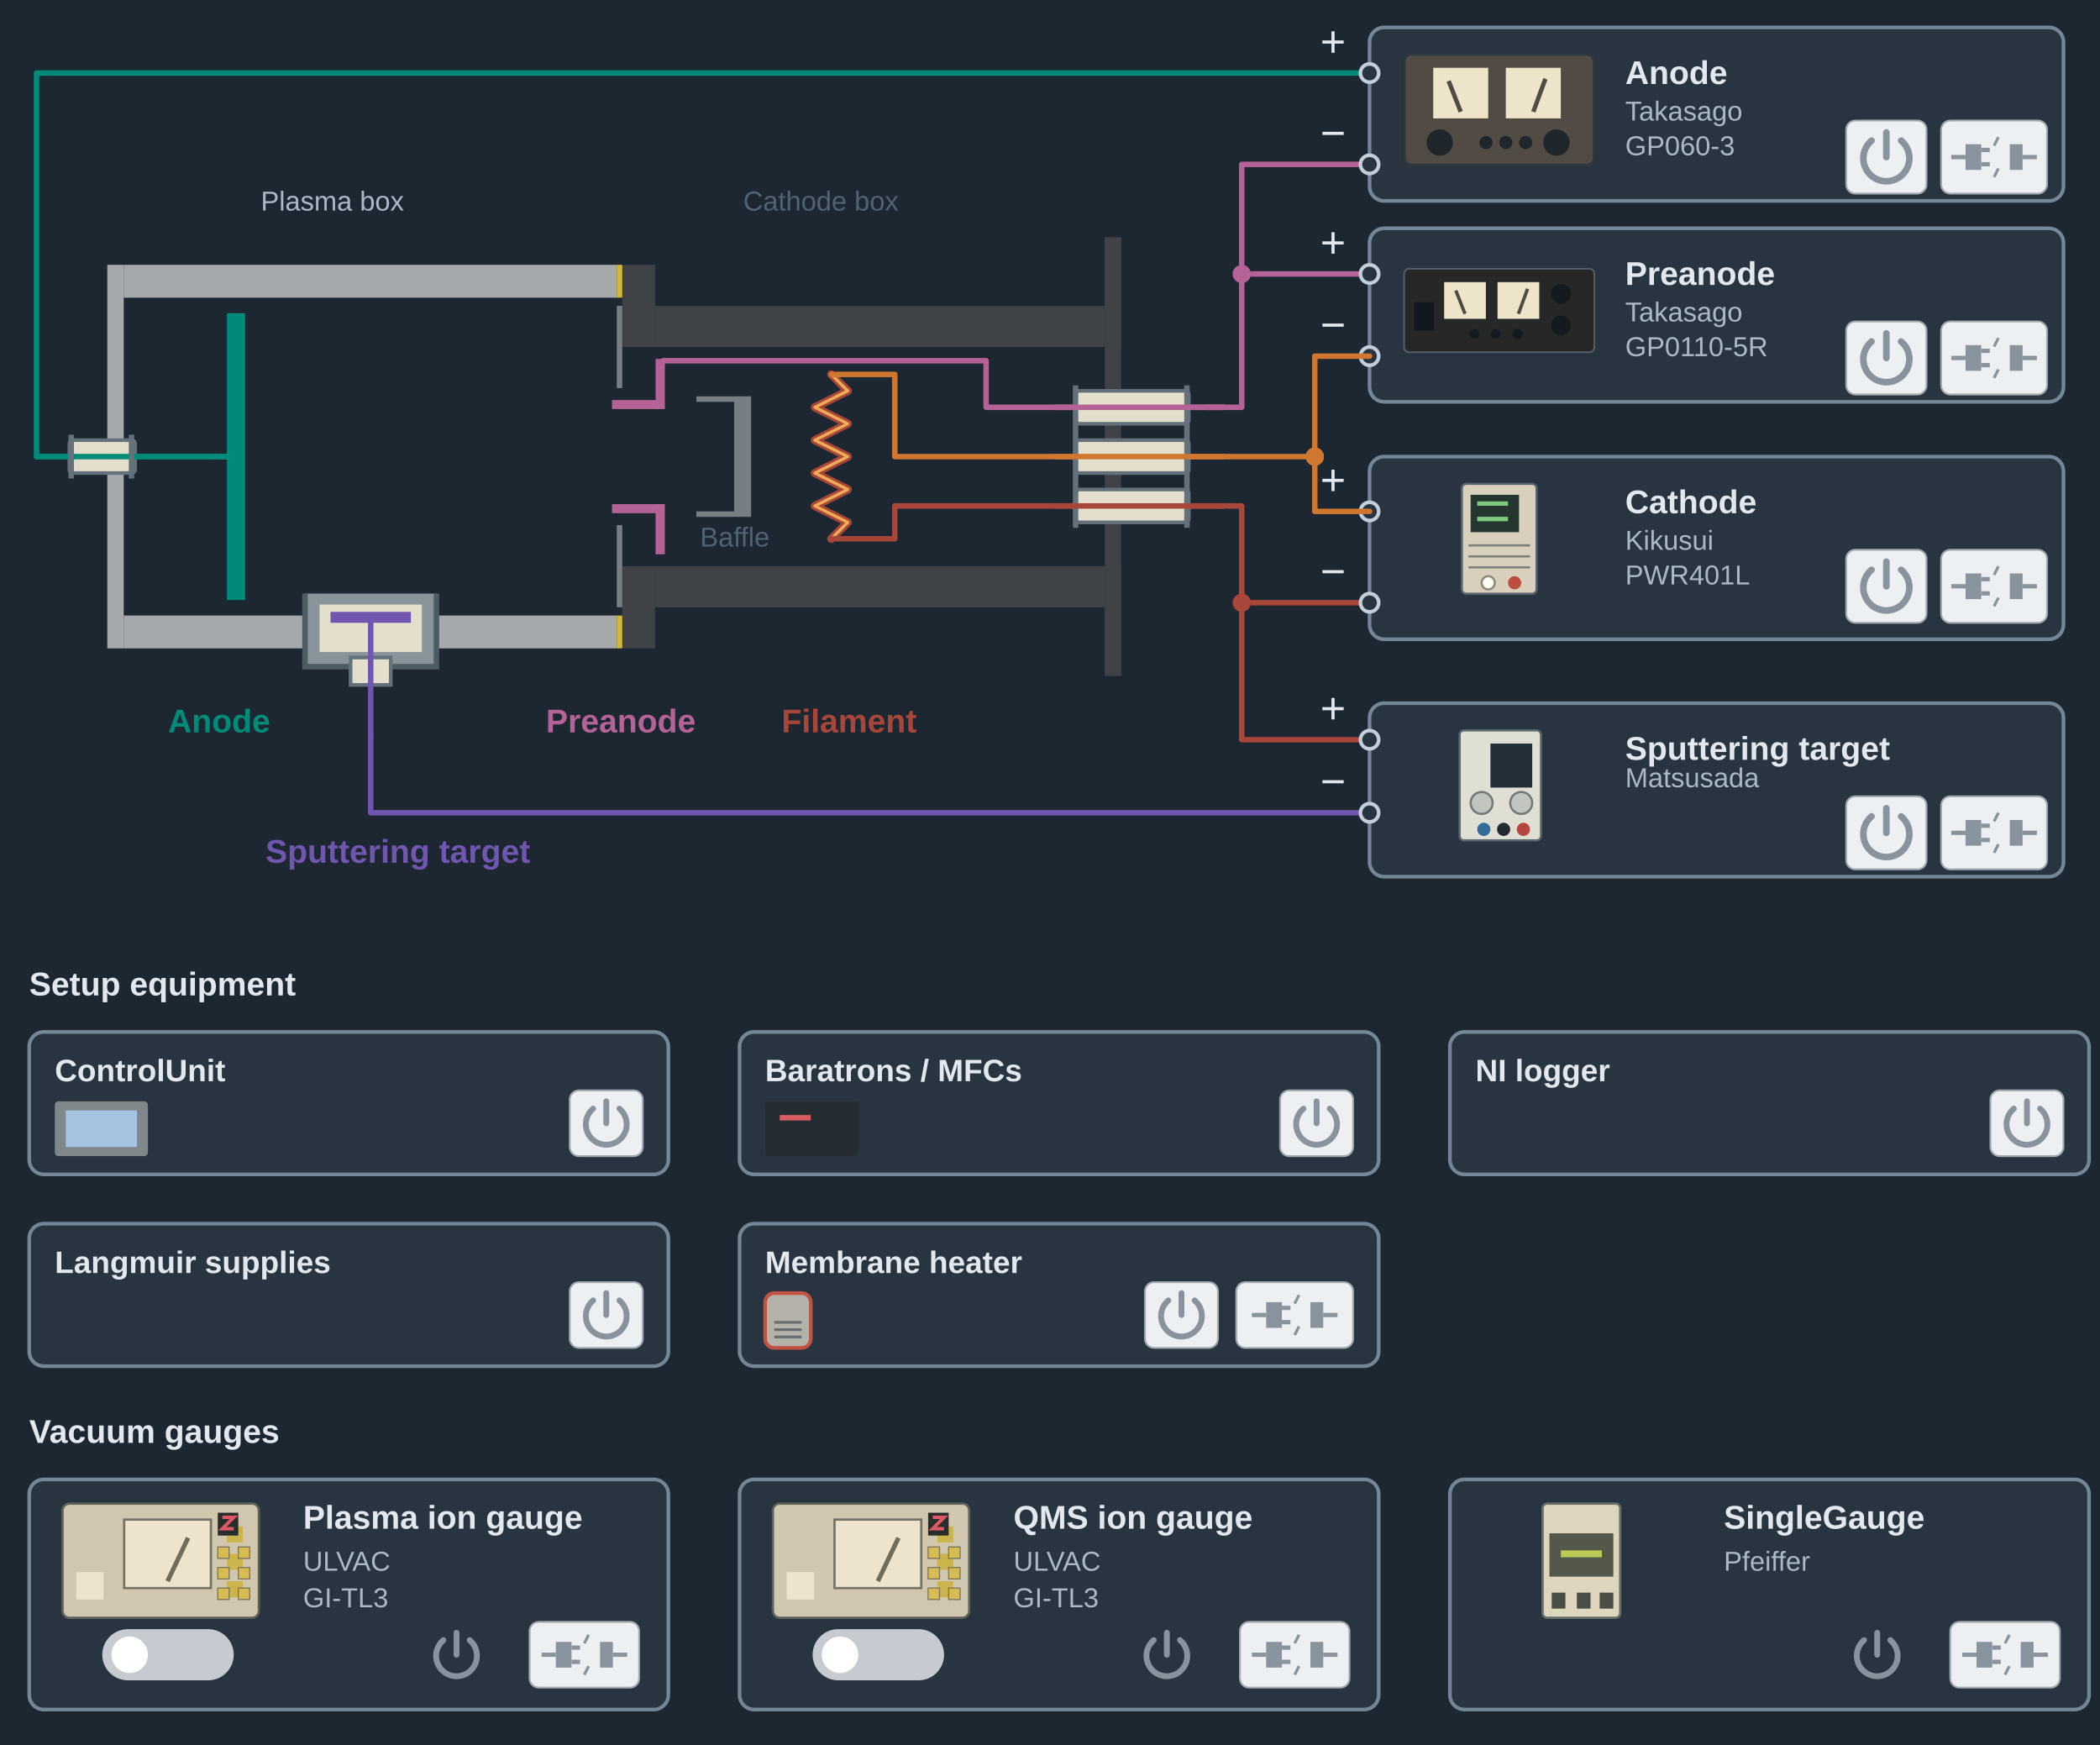
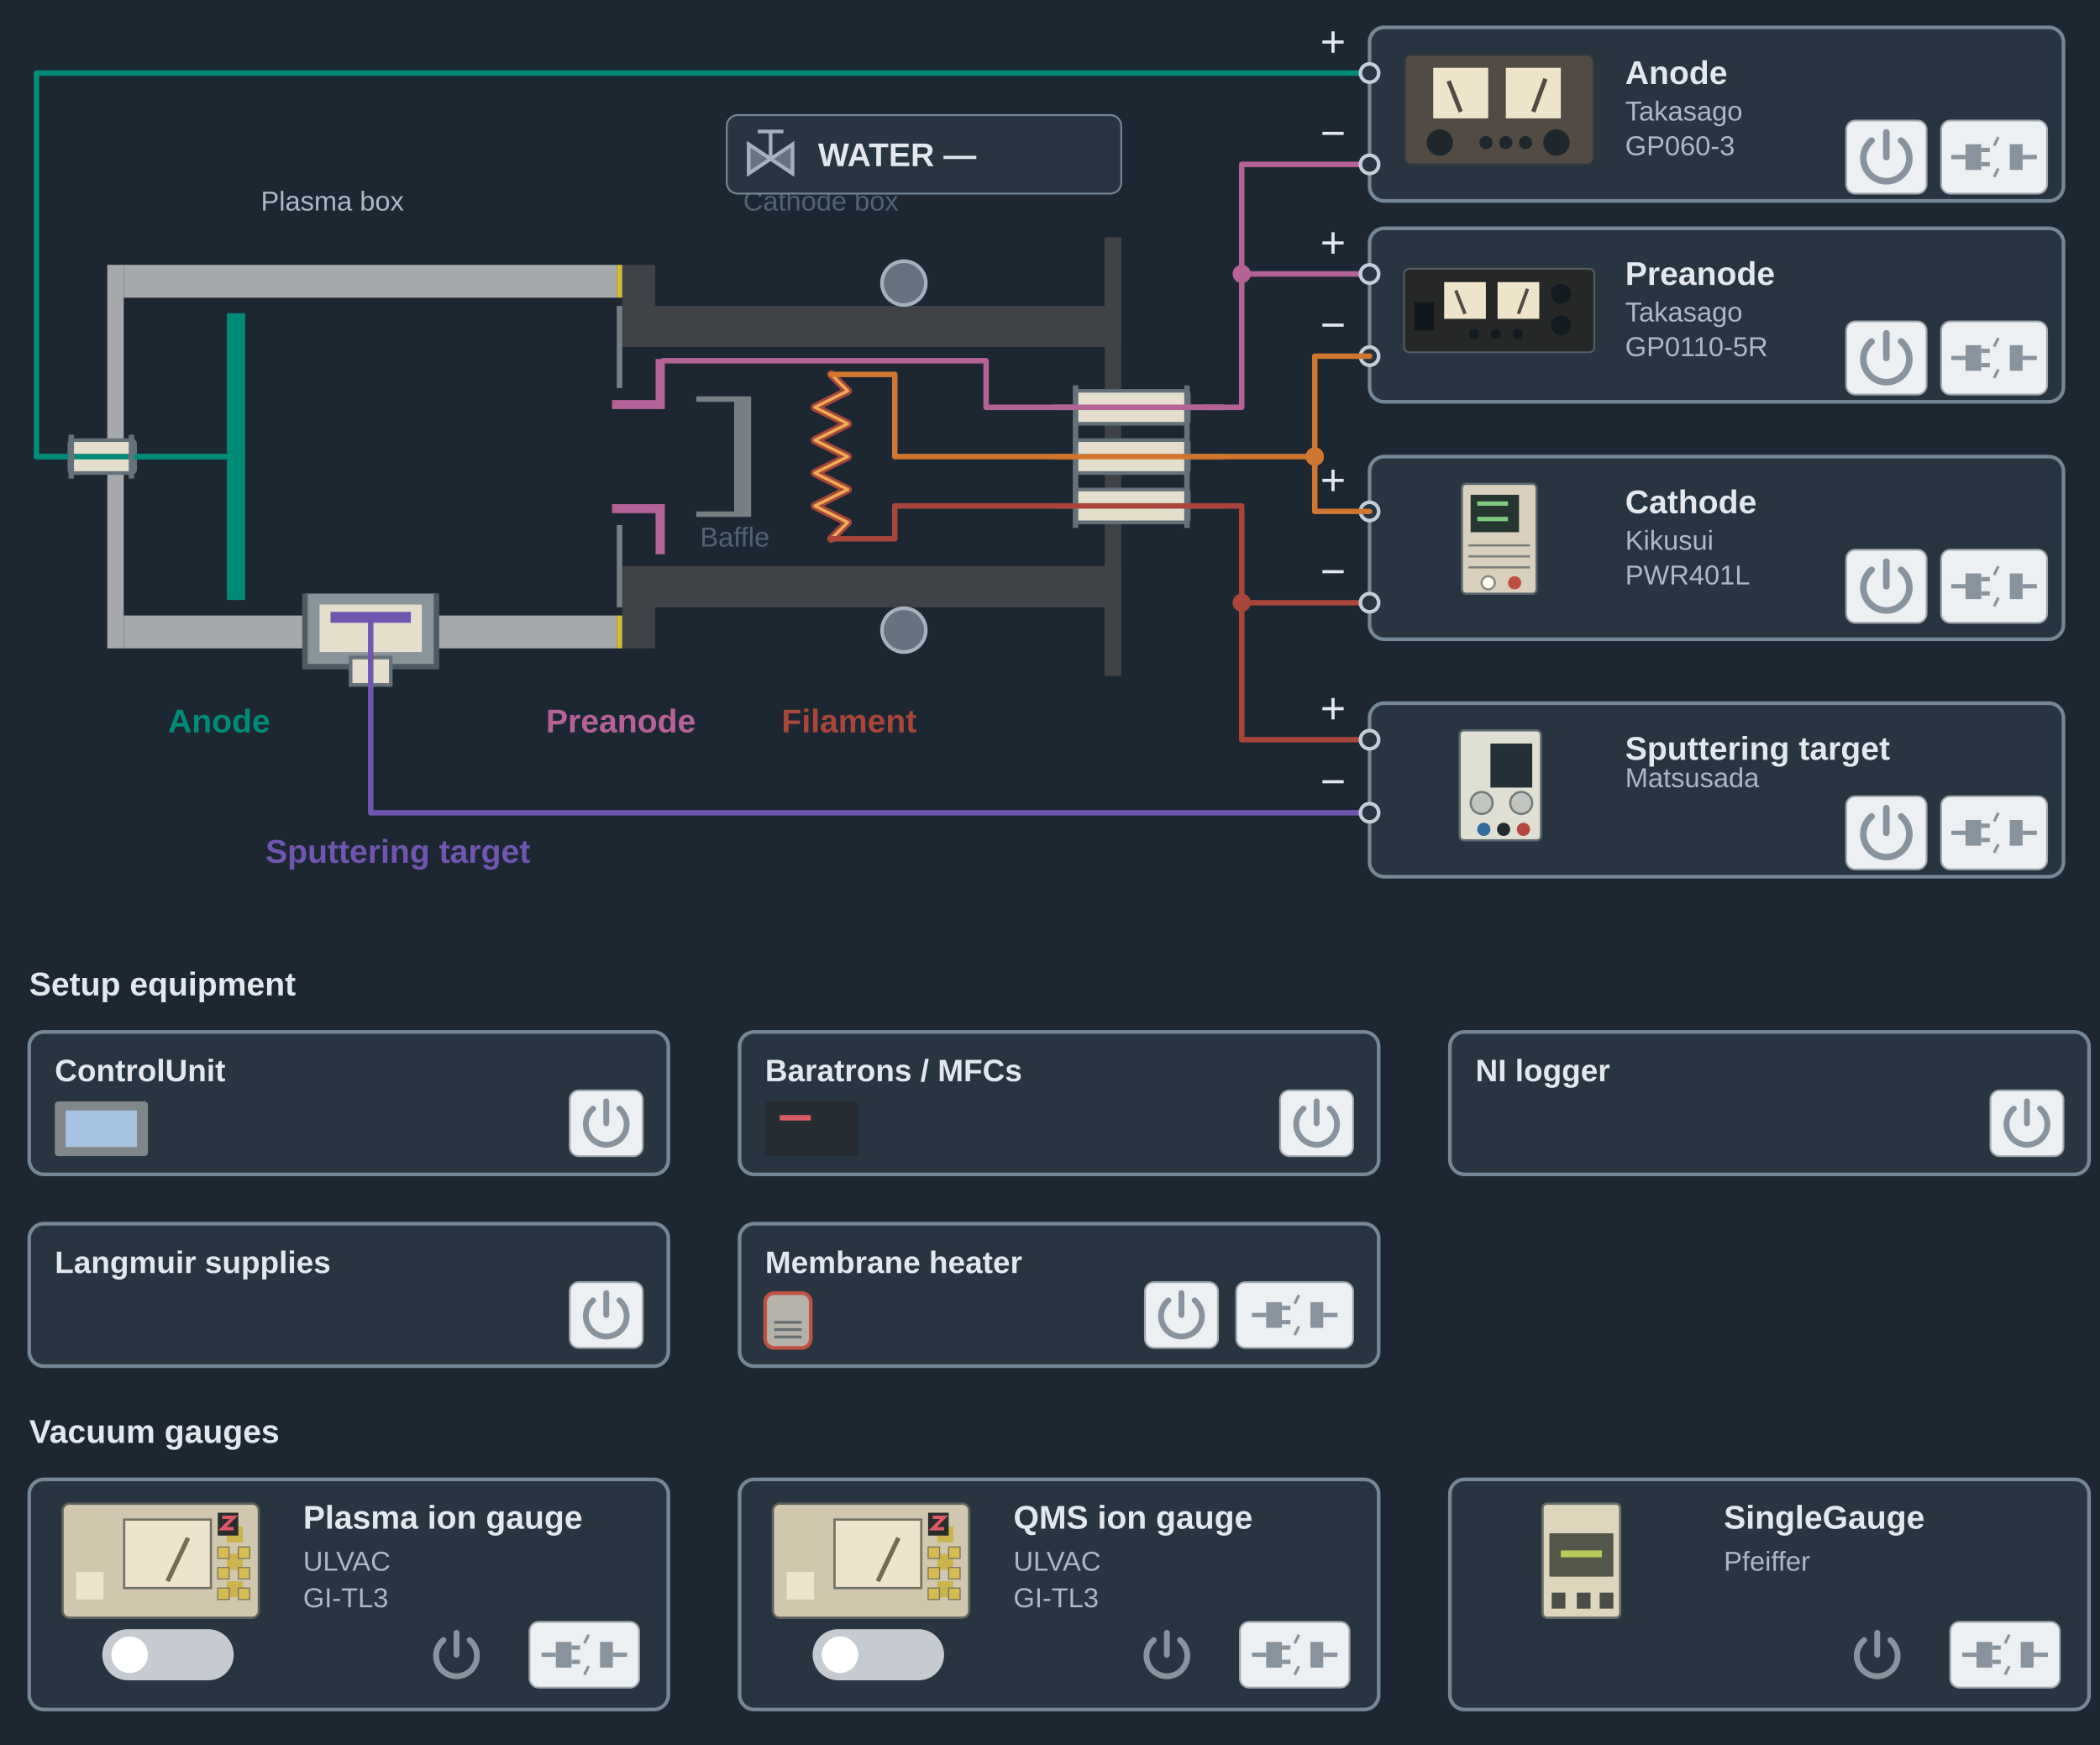
<svg xmlns="http://www.w3.org/2000/svg" viewBox="20 165 1150 955" role="img" aria-labelledby="title desc" version="1.1" id="svg66">
  <defs id="defs1">
    <style id="style1">
      text {font-family:Arial,sans-serif;fill:#24323f;font-size:18px}
      .heading {font-size:24px;font-weight:bold}
      .small {font-size:15px;fill:#516273}
      .label {font-weight:bold}
      .wire {fill:none;stroke-width:3;stroke-linejoin:round;stroke-linecap:round}
      .cathode {stroke:#a74639}
      .preanode {stroke:#b56297}
      .anode {stroke:#008b78}
      .target {stroke:#7056ae}
      .signal {stroke:#52718d;stroke-dasharray:7 5}
      .device {fill:#fff;stroke:#627485;stroke-width:2}
      .terminal {fill:#fff;stroke:#24323f;stroke-width:2}
    
 text{fill:#e2e8ee} .small{fill:#abb8c5} .device{fill:#283440;stroke:#758797} .terminal{fill:#283440;stroke:#c3ced8}</style>
    <g>
      <symbol id="power-off-icon" viewBox="0 0 40 40">
        <path d="M20 5V20M11 10A14 14 0 1 0 29 10" fill="none" stroke="currentColor" stroke-width="4" stroke-linecap="round" />
      </symbol>
      <symbol id="plug-disconnected-icon" viewBox="0 0 64 40">
        <path d="M2 20H12M52 20H62" fill="none" stroke="currentColor" stroke-width="3" />
        <path d="M12 11H23V29H12ZM43 11H52V29H43Z" fill="currentColor" />
        <path d="M23 15H29M23 25H29" stroke="currentColor" stroke-width="3" />
        <path d="M35 6L32 12M35 28L32 34" stroke="currentColor" stroke-width="2" />
      </symbol>
      <symbol id="plug-connected-icon" viewBox="0 0 64 40">
        <path d="M2 20H17M47 20H62" fill="none" stroke="currentColor" stroke-width="3" />
        <rect x="17" y="11" width="30" height="18" rx="3" fill="currentColor" />
        <path d="M32 12V28" stroke="#fff" stroke-width="2" />
      </symbol>
    </g>
    <g>
      <symbol id="takasago-icon" viewBox="0 0 88 52">
        <rect x="1" y="1" width="86" height="50" rx="3" fill="#514b43" stroke="#30383e" />
        <g fill="#eee4c9">
          <rect x="14" y="7" width="25" height="23" />
          <rect x="47" y="7" width="25" height="23" />
        </g>
        <path d="M26.5 27L21 13M59.5 27L65 12" stroke="#514b43" stroke-width="2" />
        <g fill="#20272c">
          <circle cx="17" cy="41" r="6" />
          <circle cx="70" cy="41" r="6" />
          <circle cx="38" cy="41" r="3" />
          <circle cx="47" cy="41" r="3" />
          <circle cx="56" cy="41" r="3" />
        </g>
      </symbol>
      <symbol id="kikusui-icon" viewBox="0 0 88 52">
        <rect x="27" y="1" width="34" height="50" rx="2" fill="#d8d0bd" stroke="#57636c" />
        <rect x="31" y="6" width="22" height="17" fill="#25352f" />
        <path d="M34 10H48M34 17H48" stroke="#7ecb80" stroke-width="2" />
        <path d="M30 29H58M30 34H58M30 39H58" stroke="#7d8079" />
        <circle cx="39" cy="46" r="3" fill="#fffdf4" stroke="#8d897c" stroke-width="1" />
        <circle cx="51" cy="46" r="3" fill="#bd4d40" />
      </symbol>
      <symbol id="matsusada-icon" viewBox="0 0 88 52">
        <rect x="26" y="1" width="37" height="50" rx="2" fill="#e0dfd3" stroke="#59676e" />
        <rect x="40" y="7" width="19" height="20" fill="#243038" />
        <circle cx="36" cy="34" r="5" fill="#c2c5bd" stroke="#717b7c" />
        <circle cx="54" cy="34" r="5" fill="#c2c5bd" stroke="#717b7c" />
        <circle cx="37" cy="46" r="3" fill="#326c9a" />
        <circle cx="55" cy="46" r="3" fill="#b5473e" />
        <circle cx="46" cy="46" r="3" fill="#242b30" />
      </symbol>
      <symbol id="ulvac-icon" viewBox="0 0 88 52">
        <rect x="1" y="1" width="86" height="50" rx="3" fill="#d1c7ae" stroke="#5e625b" />
        <rect x="28" y="8" width="38" height="30" fill="#eee4ce" stroke="#737265" />
        <path d="M47 35L56 16" stroke="#716b59" stroke-width="2" />
        <rect x="7" y="31" width="12" height="12" fill="#eee4ce" />
        <g fill="#cab44b">
          <rect x="73" y="11" width="7" height="7" />
          <rect x="73" y="23" width="7" height="7" />
          <rect x="73" y="35" width="7" height="7" />
        </g>
        <g>
          <rect x="69" y="5" width="9" height="10" fill="#282d2c" />
          <path d="M71 7H76L71 12H76" fill="none" stroke="#df5868" stroke-width="1.5" />
          <g fill="#d7bd51" stroke="#7b7460" stroke-width="0.5">
            <rect x="69" y="20" width="5" height="5" />
            <rect x="78" y="20" width="5" height="5" />
            <rect x="69" y="29" width="5" height="5" />
            <rect x="78" y="29" width="5" height="5" />
            <rect x="69" y="38" width="5" height="5" />
            <rect x="78" y="38" width="5" height="5" />
          </g>
        </g>
      </symbol>
      <symbol id="pfeiffer-icon" viewBox="0 0 88 52">
        <rect x="27" y="1" width="34" height="50" rx="2" fill="#ded5bd" stroke="#676e68" />
        <rect x="30" y="14" width="28" height="19" fill="#53584a" />
        <path d="M35 23H53" stroke="#b9ca57" stroke-width="3" />
        <g fill="#4a4e46">
          <rect x="31" y="40" width="6" height="7" />
          <rect x="42" y="40" width="6" height="7" />
          <rect x="52" y="40" width="6" height="7" />
        </g>
      </symbol>
    </g>
    <symbol id="preanode-face" viewBox="0 0 116 60">
      <rect x="1" y="5" width="114" height="50" rx="3" fill="#252826" stroke="#566068" />
      <g fill="#eee4c9">
        <rect x="25" y="13" width="25" height="22" />
        <rect x="57" y="13" width="25" height="22" />
      </g>
      <path d="M37.5 32L32 18M69.5 32L75 17" stroke="#514b43" stroke-width="2" />
      <rect x="7" y="25" width="12" height="17" fill="#11181e" />
      <g fill="#141b20">
        <circle cx="95" cy="20" r="6" />
        <circle cx="95" cy="39" r="6" />
        <circle cx="43" cy="44" r="3" />
        <circle cx="56" cy="44" r="3" />
        <circle cx="69" cy="44" r="3" />
      </g>
    </symbol>
  </defs>
  <rect width="1200" height="1200" fill="#1c2732" id="rect1" />
  <g id="electrode-assembly" transform="translate(0 150)">
    <g transform="translate(640 265) scale(-3 3)" id="g22">
      <g id="plasma-box" fill="#a6a9ac">
        <rect x="94.08" y="-35" width="90" height="6" id="rect2" />
        <rect x="94.08" y="29" width="90" height="6" id="rect3" />
        <rect x="184.08" y="-35" width="3" height="70" id="rect4" />
      </g>
      <g id="cathode-housing" fill="#3f4246">
        <rect x="5" y="-27.5" width="82.08" height="7.5" id="rect5" />
        <rect x="5" y="20" width="82.08" height="7.5" id="rect6" />
        <rect x="2" y="-40" width="3" height="20" id="rect7" />
        <rect x="2" y="20" width="3" height="20" id="rect8" />
        <rect x="87.08" y="-35" width="6" height="15" id="rect9" />
        <rect x="87.08" y="20" width="6" height="15" id="rect10" />
      </g>
      <g id="kapton" fill="#d1b83b">
        <rect x="93.08" y="-35" width="1" height="6" id="rect11" />
        <rect x="93.08" y="29" width="1" height="6" id="rect12" />
      </g>
      <g id="grounded-slit" fill="#777f85">
        <rect x="93.08" y="-27.5" width="1" height="15" id="rect13" />
        <rect x="93.08" y="12.5" width="1" height="15" id="rect14" />
      </g>
      <rect id="anode" x="163.08" y="-25" width="1" height="50" fill="#008b78" style="stroke-width:2.333;stroke-dasharray:none;stroke:#008b78;stroke-opacity:1" />
      <g id="preanode" fill="#b56297" stroke="#b56297" stroke-width="0.65">
        <rect x="85.63" y="-17.5" width="1.04" height="8.5" id="rect15" />
        <rect x="85.63" y="9" width="1.04" height="8.5" id="rect16" />
        <rect x="86.67" y="-10" width="7.96" height="1" id="rect17" />
        <rect x="86.67" y="9" width="7.96" height="1" id="rect18" />
      </g>
      <g id="grounded-cup" fill="#777f85">
        <rect x="69.56" y="-11" width="3.1" height="22" id="rect19" />
        <rect x="72.66" y="-11" width="6.9" height="1" id="rect20" />
        <rect x="72.66" y="10" width="6.9" height="1" id="rect21" />
      </g>
      <g id="hot-cathode" fill="none" stroke-linecap="round" stroke-linejoin="round">
        <path d="M54.92 -15L51.92 -12L57.92 -9L51.92 -6L57.92 -3L51.92 0L57.92 3L51.92 6L57.92 9L51.92 12L54.92 15" stroke="#a74639" stroke-width="1.5" id="path21" />
        <path d="M54.92 -15L51.92 -12L57.92 -9L51.92 -6L57.92 -3L51.92 0L57.92 3L51.92 6L57.92 9L51.92 12L54.92 15" stroke="#efac55" stroke-width="0.55" id="path22" />
      </g>
    </g>
    <rect id="cathode-box-cap" x="625" y="145" width="9" height="240" fill="#3f4246" />
    <path d="M475.24 220H510V265H690" class="wire cathode" id="path23" style="stroke:#cf7630" />
    <path id="cathode-return-internal" d="M475.24 310H510V292H690" class="wire cathode" />
    <path d="M383.11 212.5H560V238H690" class="wire preanode" id="path24" />
    <path d="M150.76 265H40" class="wire anode" id="path25" />
    <g id="anode-feedthrough">
      <rect x="58" y="256" width="36" height="18" rx="2" fill="#e4dfcd" stroke="#65717a" stroke-width="2" id="rect25" />
      <path d="M40 265H150.76" class="wire anode" id="path26" />
      <path d="M59 253V277M92 253V277" stroke="#65717a" stroke-width="3" id="path27" />
    </g>
    <g id="rear-feedthroughs">
      <g fill="#e4dfcd" stroke="#65717a" stroke-width="2" id="g29">
        <rect x="609" y="229" width="62" height="18" rx="2" id="rect27" />
        <rect x="609" y="256" width="62" height="18" rx="2" id="rect28" />
        <rect x="609" y="283" width="62" height="18" rx="2" id="rect29" />
      </g>
      <path d="M609 226V304M670 226V304" stroke="#65717a" stroke-width="3" id="path29" />
      <path d="M598 292H690" class="wire cathode" id="path30" />
      <path d="M598 238H690" class="wire preanode" id="path31" />
      <path id="heater-feedthrough-upper" d="M598 265H690" class="wire" style="stroke:#cf7630" />
    </g>
    <text x="140" y="416" class="label" id="text31" text-anchor="middle" style="fill:#008b78;font-size:18px;font-weight:bold">Anode</text>
    <text x="360" y="416" class="label" id="text32" text-anchor="middle" style="fill:#b56297;font-size:18px;font-weight:bold">Preanode</text>
    <text x="485" y="416" class="label" id="text33" style="fill:#a74639;font-size:18px;font-weight:bold" text-anchor="middle">Filament</text>
    <text x="162.829" y="130.284" class="small" id="text34">Plasma box</text>
    <text x="426.997" y="130.284" class="small" id="text35" style="-inkscape-font-specification:'Arial, sans-serif, Normal';font-family:Arial, sans-serif;font-weight:normal;font-style:normal;font-stretch:normal;font-variant:normal;font-size:15px;font-variant-ligatures:normal;font-variant-caps:normal;font-variant-numeric:normal;font-variant-east-asian:normal;fill:#516273">
      <tspan id="tspan66">Cathode box</tspan>
    </text>
    <text x="403.347" y="314.256" class="small" id="text36" style="-inkscape-font-specification:'Arial, sans-serif, Normal';font-family:Arial, sans-serif;font-weight:normal;font-style:normal;font-stretch:normal;font-variant:normal;font-size:15px;font-variant-ligatures:normal;font-variant-caps:normal;font-variant-numeric:normal;font-variant-east-asian:normal;fill:#516273">
      <tspan id="tspan67">Baffle</tspan>
    </text>
  </g>
  <g id="kikusui" transform="translate(0 290)">
    <rect class="device" x="770" y="125" width="380" height="100" rx="8" id="rect37" />
    <text x="910" y="156" class="label" id="text38">Cathode</text>
    <text x="910" y="176" class="small">Kikusui</text>
    <use href="#kikusui-icon" x="788" y="130" width="106" height="80" />
    <text x="910" y="195" class="small">PWR401L</text>
  </g>
  <path d="M690 442H700V495H770" class="wire cathode" id="path40" />
  <path d="M700 495V570H770" class="wire cathode" id="path40-8-2" style="fill:none;stroke:#a74639;stroke-width:3;stroke-linecap:round;stroke-linejoin:round" />
  <g id="preanode-psu" transform="translate(0,25)">
    <rect class="device" x="770" y="265" width="380" height="95" rx="8" id="rect41" />
    <text x="910" y="296" class="label" id="text41">Preanode</text>
    <text x="910" y="316" class="small">Takasago</text>
    <use href="#preanode-face" x="788" y="270" width="106" height="80" />
    <text x="910" y="335" class="small">GP0110-5R</text>
  </g>
  <path d="M680 388H700V315H770" class="wire preanode" id="path44" />
  <path d="M700 315V255H770" class="wire preanode" id="path44-5" style="fill:none;stroke:#b56297;stroke-width:3;stroke-linecap:round;stroke-linejoin:round" />
  <g id="anode-psu" transform="translate(0,-220)">
    <rect class="device" x="770" y="400" width="380" height="95" rx="8" id="rect45" />
    <text x="910" y="431" class="label" id="text46">Anode</text>
    <text x="910" y="451" class="small">Takasago</text>
    <use href="#takasago-icon" x="788" y="405" width="106" height="80" />
    <text x="910" y="470" class="small">GP060-3</text>
  </g>
  <path d="M40 415V205H770" class="wire anode" id="path48" />
  <g id="target-bias-psu" transform="translate(0,15)">
    <rect class="device" x="770" y="535" width="380" height="95" rx="8" id="rect50" />
    <text x="910" y="566" class="label" id="text51">Sputtering target</text>
    <text x="910" y="581" class="small">Matsusada</text>
    <use href="#matsusada-icon" x="788" y="540" width="106" height="80" />
  </g>
  <path d="M223 568V610H770" class="wire target" id="path54" />
  <g id="target-grounded-housing" transform="translate(0,138)">
    <path d="m 187,352 v 40 h 72 v -40" fill="#89949a" stroke="#4d5b62" stroke-width="3" id="path55" />
    <rect x="195" y="358" width="56" height="26" fill="#e4dfcd" id="rect55" />
    <rect x="212" y="387" width="22" height="15" fill="#e4dfcd" stroke="#65717a" stroke-width="2" id="rect56" />
  </g>
  <g id="sputtering-target" transform="translate(0 150)">
    <path d="M201 353H245" stroke="#7056ae" stroke-width="6" id="path56" />
    <path d="M223 356V418" class="wire target" id="path57" />
  </g>
  <text x="165.399" y="637.383" class="label" id="text57" style="fill:#7056ae;font-size:18px;font-weight:bold">Sputtering target</text>
  <g id="terminals-and-polarities">
    <circle cx="770" cy="205" r="5" class="terminal" />
    <text x="750" y="196" text-anchor="middle" style="font-size:24px">+</text>
    <circle cx="770" cy="255" r="5" class="terminal" />
    <text x="750" y="246" text-anchor="middle" style="font-size:24px">−</text>
    <circle cx="770" cy="315" r="5" class="terminal" />
    <text x="750" y="306" text-anchor="middle" style="font-size:24px">+</text>
    <circle cx="770" cy="360" r="5" class="terminal" />
    <text x="750" y="351" text-anchor="middle" style="font-size:24px">−</text>
    <circle cx="770" cy="445" r="5" class="terminal" />
    <text x="750" y="436" text-anchor="middle" style="font-size:24px">+</text>
    <circle cx="770" cy="495" r="5" class="terminal" />
    <text x="750" y="486" text-anchor="middle" style="font-size:24px">−</text>
    <circle cx="770" cy="570" r="5" class="terminal" />
    <text x="750" y="561" text-anchor="middle" style="font-size:24px">+</text>
    <circle cx="770" cy="610" r="5" class="terminal" />
    <text x="750" y="601" text-anchor="middle" style="font-size:24px">−</text>
    <circle cx="700" cy="315" r="5" fill="#b56297" />
    <circle cx="740" cy="415" r="5" fill="#cf7630" />
    <circle cx="700" cy="495" r="5" fill="#a74639" />
  </g>
  <g id="power-controls">
    <g id="anode-power-switch" data-state="off" role="button" aria-label="anode power off" transform="translate(0,-1)">
      <rect x="1031" y="232" width="44" height="40" rx="5" fill="#edf0f3" stroke="#a0a8af" />
      <use href="#power-off-icon" x="1035" y="234" width="36" height="36" color="#89939d" />
    </g>
    <g id="anode-plug-switch" data-state="unplugged" role="button" aria-label="anode unplugged" transform="translate(0,-1)">
      <rect x="1083" y="232" width="58" height="40" rx="5" fill="#edf0f3" stroke="#a0a8af" />
      <use href="#plug-disconnected-icon" x="1087" y="236" width="50" height="32" color="#89939d" />
    </g>
    <g id="preanode-power-switch" data-state="off" role="button" aria-label="preanode power off" transform="translate(0,-1)">
      <rect x="1031" y="342" width="44" height="40" rx="5" fill="#edf0f3" stroke="#a0a8af" />
      <use href="#power-off-icon" x="1035" y="344" width="36" height="36" color="#89939d" />
    </g>
    <g id="preanode-plug-switch" data-state="unplugged" role="button" aria-label="preanode unplugged" transform="translate(0,-1)">
      <rect x="1083" y="342" width="58" height="40" rx="5" fill="#edf0f3" stroke="#a0a8af" />
      <use href="#plug-disconnected-icon" x="1087" y="346" width="50" height="32" color="#89939d" />
    </g>
    <g id="cathode-power-switch" data-state="off" role="button" aria-label="cathode power off" transform="translate(0,-1)">
      <rect x="1031" y="467" width="44" height="40" rx="5" fill="#edf0f3" stroke="#a0a8af" />
      <use href="#power-off-icon" x="1035" y="469" width="36" height="36" color="#89939d" />
    </g>
    <g id="cathode-plug-switch" data-state="unplugged" role="button" aria-label="cathode unplugged" transform="translate(0,-1)">
      <rect x="1083" y="467" width="58" height="40" rx="5" fill="#edf0f3" stroke="#a0a8af" />
      <use href="#plug-disconnected-icon" x="1087" y="471" width="50" height="32" color="#89939d" />
    </g>
    <g id="target-power-switch" data-state="off" role="button" aria-label="target power off" transform="translate(0,-1)">
      <rect x="1031" y="602" width="44" height="40" rx="5" fill="#edf0f3" stroke="#a0a8af" />
      <use href="#power-off-icon" x="1035" y="604" width="36" height="36" color="#89939d" />
    </g>
    <g id="target-plug-switch" data-state="unplugged" role="button" aria-label="target unplugged" transform="translate(0,-1)">
      <rect x="1083" y="602" width="58" height="40" rx="5" fill="#edf0f3" stroke="#a0a8af" />
      <use href="#plug-disconnected-icon" x="1087" y="606" width="50" height="32" color="#89939d" />
    </g>
  </g>
  <g id="heater-positive-node">
    <path d="M690 415H740V445H770M740 415V360H770" class="wire" style="stroke:#cf7630" />
    <circle cx="740" cy="415" r="5" fill="#cf7630" />
  </g>
  <g id="vacuum-gauges" transform="translate(0,-55)">
    <text x="36" y="1010" class="label">Vacuum gauges</text>
    <g id="plasma-ig">
      <rect x="36" y="1030" width="350" height="126" rx="8" class="device" />
      <text x="186" y="1057" class="label">Plasma ion gauge</text>
      <text x="186" y="1080" class="small">ULVAC</text>
      <use href="#ulvac-icon" x="48" y="1042" width="120" height="65" />
      <g id="plasma-ig-power" transform="translate(-66,0)">
        <use href="#power-off-icon" x="320" y="1110" width="32" height="32" color="#89939d" />
      </g>
      <g id="plasma-ig-gauge" transform="translate(24,0)">
        <rect x="52" y="1112" width="72" height="28" rx="14" fill="#c5cbd0" />
        <circle cx="67" cy="1126" r="10" fill="#fff" />
      </g>
      <text x="186" y="1100" class="small">GI-TL3</text>
      <g id="plasma-ig-plug-switch">
        <rect x="310" y="1108" width="60" height="36" rx="5" fill="#edf0f3" stroke="#a0a8af" />
        <use href="#plug-disconnected-icon" x="315" y="1110" width="50" height="32" color="#89939d" />
      </g>
    </g>
    <g id="qms-ig">
      <rect x="425" y="1030" width="350" height="126" rx="8" class="device" />
      <text x="575" y="1057" class="label">QMS ion gauge</text>
      <text x="575" y="1080" class="small">ULVAC</text>
      <use href="#ulvac-icon" x="437" y="1042" width="120" height="65" />
      <g id="qms-ig-power" transform="translate(-66,0)">
        <use href="#power-off-icon" x="709" y="1110" width="32" height="32" color="#89939d" />
      </g>
      <g id="qms-ig-gauge" transform="translate(24,0)">
        <rect x="441" y="1112" width="72" height="28" rx="14" fill="#c5cbd0" />
        <circle cx="456" cy="1126" r="10" fill="#fff" />
      </g>
      <text x="575" y="1100" class="small">GI-TL3</text>
      <g id="qms-ig-plug-switch">
        <rect x="699" y="1108" width="60" height="36" rx="5" fill="#edf0f3" stroke="#a0a8af" />
        <use href="#plug-disconnected-icon" x="704" y="1110" width="50" height="32" color="#89939d" />
      </g>
    </g>
    <g id="single-gauge">
      <rect x="814" y="1030" width="350" height="126" rx="8" class="device" />
      <text x="964" y="1057" class="label">SingleGauge</text>
      <text x="964" y="1080" class="small">Pfeiffer</text>
      <use href="#pfeiffer-icon" x="826" y="1042" width="120" height="65" />
      <g id="single-gauge-power" transform="translate(-66,0)">
        <use href="#power-off-icon" x="1098" y="1110" width="32" height="32" color="#89939d" />
      </g>
      <g id="single-gauge-plug-switch">
        <rect x="1088" y="1108" width="60" height="36" rx="5" fill="#edf0f3" stroke="#a0a8af" />
        <use href="#plug-disconnected-icon" x="1093" y="1110" width="50" height="32" color="#89939d" />
      </g>
    </g>
  </g>
  <g id="setup-equipment">
    <text x="36" y="710" class="label">Setup equipment</text>
    <g id="controlunit">
      <rect x="36.0" y="730.0" width="350" height="78" rx="8" class="device" />
      <text x="50.0" y="757.0" class="label" style="font-size:17px">ControlUnit</text>
      <g id="controlunit-power-switch">
        <rect x="332.0" y="762.0" width="40" height="36" rx="5" fill="#edf0f3" stroke="#a0a8af" />
        <use href="#power-off-icon" x="336.0" y="764.0" width="32" height="32" color="#89939d" />
      </g>
      <rect x="50.0" y="768.0" width="51" height="30" rx="2" fill="#7f878b" />
      <rect x="56.0" y="773.0" width="39" height="20" fill="#a6c4e1" />
    </g>
    <g id="instrument-box">
      <rect x="425.0" y="730.0" width="350" height="78" rx="8" class="device" />
      <text x="439.0" y="757.0" class="label" style="font-size:17px">Baratrons / MFCs</text>
      <g id="instrument-box-power-switch">
        <rect x="721.0" y="762.0" width="40" height="36" rx="5" fill="#edf0f3" stroke="#a0a8af" />
        <use href="#power-off-icon" x="725.0" y="764.0" width="32" height="32" color="#89939d" />
      </g>
      <rect x="439.0" y="768.0" width="51" height="30" rx="2" fill="#252c32" />
      <path d="M347 777H364" stroke="#d75d62" stroke-width="3" transform="translate(100,0)" />
    </g>
    <g id="ni-logger">
      <rect x="814.0" y="730.0" width="350" height="78" rx="8" class="device" />
      <text x="828.0" y="757.0" class="label" style="font-size:17px">NI logger</text>
      <g id="ni-logger-power-switch">
        <rect x="1110.0" y="762.0" width="40" height="36" rx="5" fill="#edf0f3" stroke="#a0a8af" />
        <use href="#power-off-icon" x="1114.0" y="764.0" width="32" height="32" color="#89939d" />
      </g>
    </g>
    <g id="langmuir-supplies">
      <rect x="36.0" y="835.0" width="350" height="78" rx="8" class="device" />
      <text x="50.0" y="862.0" class="label" style="font-size:17px">Langmuir supplies</text>
      <g id="langmuir-supplies-power-switch">
        <rect x="332.0" y="867.0" width="40" height="36" rx="5" fill="#edf0f3" stroke="#a0a8af" />
        <use href="#power-off-icon" x="336.0" y="869.0" width="32" height="32" color="#89939d" />
      </g>
    </g>
  </g>
  <g id="membrane-heater">
    <rect x="425" y="835" width="350" height="78" rx="8" class="device" />
    <text x="439" y="862" class="label" style="font-size:17px">Membrane heater</text>
    <g id="membrane-heater-icon">
      <rect x="439" y="873" width="25" height="30" rx="5" fill="#b5b3a9" stroke="#c15242" stroke-width="2" />
      <path d="M444 889H459M444 893H459M444 897H459" stroke="#666e70" stroke-width="1.5" />
    </g>
    <g id="membrane-heater-power-switch">
      <rect x="647" y="867" width="40" height="36" rx="5" fill="#edf0f3" stroke="#a0a8af" />
      <use href="#power-off-icon" x="651" y="869" width="32" height="32" color="#89939d" />
    </g>
    <g id="membrane-heater-plug-switch">
      <rect x="697" y="867" width="64" height="36" rx="5" fill="#edf0f3" stroke="#a0a8af" />
      <use href="#plug-disconnected-icon" x="704" y="869" width="50" height="32" color="#89939d" />
    </g>
  </g>
+   <g id="cathode-water-pipes" fill="#66727d" stroke="#a5b1bc" stroke-width="2">
+     <circle cx="515" cy="320" r="12" />
+     <circle cx="515" cy="510" r="12" />
+   </g>
+   <g id="cathode-water" role="button" tabindex="0">
+     <rect x="418" y="228" width="216" height="43" rx="6" fill="#283440" stroke="#758797" />
+     <path id="water-valve" d="M430 244L442 252L430 260ZM454 244L442 252L454 260ZM442 252V237M435 237H449" fill="#66727d" stroke="#a5b1bc" stroke-width="2" />
+     <text id="water-label" x="468" y="256" class="label" style="font-size:18px">WATER —</text>
+   </g>
</svg>
